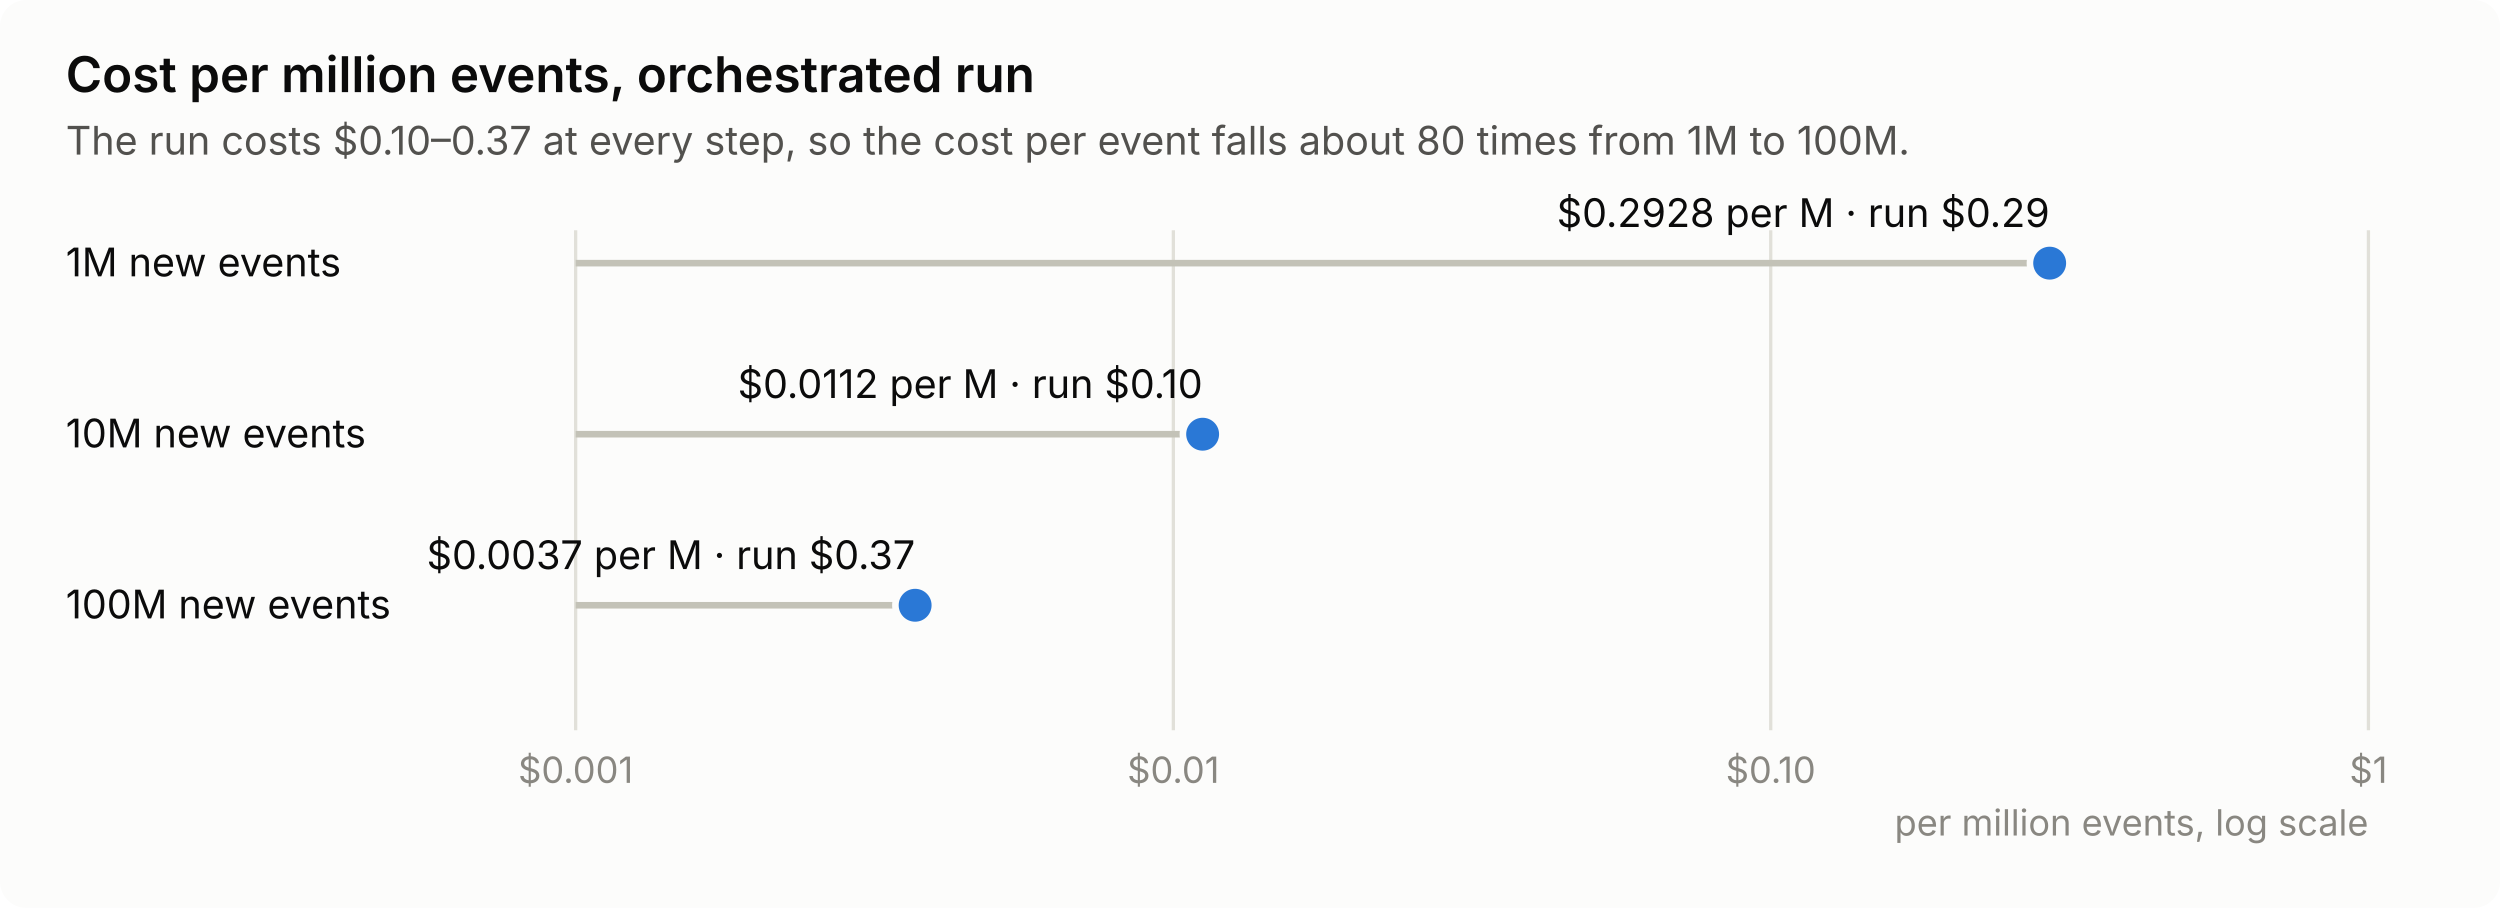
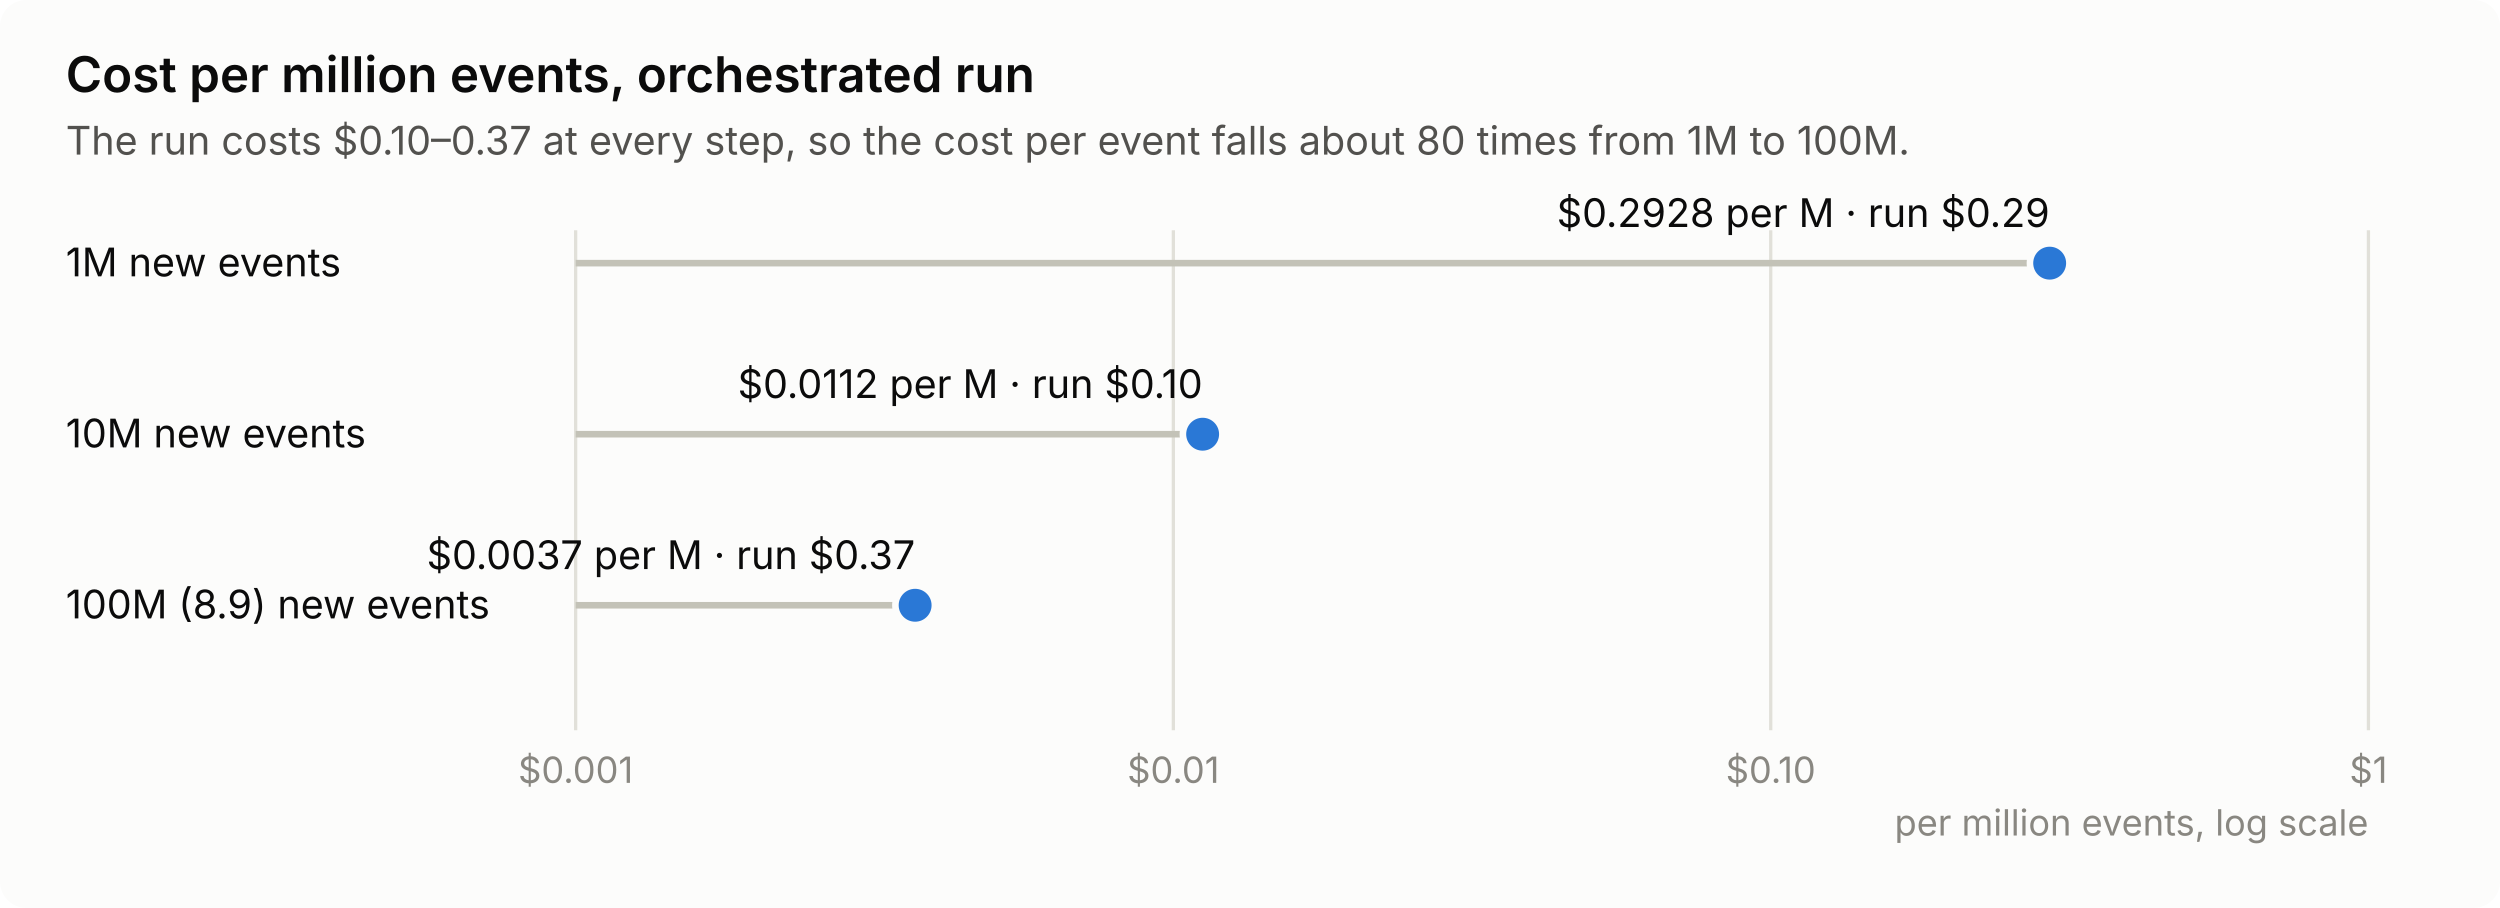
<svg xmlns="http://www.w3.org/2000/svg" width="760" height="276" viewBox="0 0 760 276" role="img" aria-label="Cost per million events, orchestrated run">
  <style>
  .surface { fill: #fcfcfb; }
  .ink { fill: #0b0b0b; }
  .ink2 { fill: #52514e; }
  .muted { fill: #898781; }
  .grid { stroke: #e1e0d9; }
  .axis { stroke: #c3c2b7; }
  .s1 { fill: #2a78d6; } .s2 { fill: #eb6834; } .s3 { fill: #1baf7a; } .s4 { fill: #eda100; }
  .gap { stroke: #fcfcfb; }
  @media (prefers-color-scheme: dark) {
    .surface { fill: #1a1a19; }
    .ink { fill: #f0efec; }
    .ink2 { fill: #c3c2b7; }
    .grid { stroke: #2c2c2a; }
    .axis { stroke: #383835; }
    .s1 { fill: #3987e5; } .s2 { fill: #d95926; } .s3 { fill: #199e70; } .s4 { fill: #c98500; }
    .gap { stroke: #1a1a19; }
  }
  text { font-family: system-ui, -apple-system, "Segoe UI", sans-serif; }
  .t { font-size: 15px; font-weight: 600; }
  .st { font-size: 12px; }
  .l { font-size: 12px; }
  .tick { font-size: 11px; font-variant-numeric: tabular-nums; }
</style>
  <rect class="surface" fill="#fcfcfb" width="760" height="276" rx="8" />
  <text class="t ink" fill="#0b0b0b" x="20" y="28">Cost per million events, orchestrated run</text>
  <text class="st ink2" fill="#52514e" x="20" y="47">The run costs $0.10–0.37 at every step, so the cost per event falls about 80 times from 1M to 100M.</text>
  <line class="grid" stroke="#e1e0d9" x1="175.0" y1="70" x2="175.0" y2="222" stroke-width="1" />
  <text class="tick muted" fill="#898781" x="175.0" y="238" text-anchor="middle">$0.001</text>
  <line class="grid" stroke="#e1e0d9" x1="356.7" y1="70" x2="356.7" y2="222" stroke-width="1" />
  <text class="tick muted" fill="#898781" x="356.7" y="238" text-anchor="middle">$0.01</text>
  <line class="grid" stroke="#e1e0d9" x1="538.3" y1="70" x2="538.3" y2="222" stroke-width="1" />
  <text class="tick muted" fill="#898781" x="538.3" y="238" text-anchor="middle">$0.10</text>
  <line class="grid" stroke="#e1e0d9" x1="720.0" y1="70" x2="720.0" y2="222" stroke-width="1" />
  <text class="tick muted" fill="#898781" x="720.0" y="238" text-anchor="middle">$1</text>
  <text class="tick muted" fill="#898781" x="720" y="254" text-anchor="end">per million events, log scale</text>
  <text class="l ink" fill="#0b0b0b" x="20" y="84">1M new events</text>
  <line class="axis" stroke="#c3c2b7" x1="175" y1="80" x2="623.1" y2="80" stroke-width="2" />
  <circle class="s1" fill="#2a78d6" cx="623.1" cy="80" r="6" />
  <circle cx="623.1" cy="80" r="6" fill="none" class="gap" stroke-width="2" />
  <text class="l ink" fill="#0b0b0b" x="623.1" y="69" text-anchor="end">$0.2928 per M · run $0.29</text>
  <text class="l ink" fill="#0b0b0b" x="20" y="136">10M new events</text>
  <line class="axis" stroke="#c3c2b7" x1="175" y1="132" x2="365.6" y2="132" stroke-width="2" />
  <circle class="s1" fill="#2a78d6" cx="365.6" cy="132" r="6" />
  <circle cx="365.6" cy="132" r="6" fill="none" class="gap" stroke-width="2" />
  <text class="l ink" fill="#0b0b0b" x="365.6" y="121" text-anchor="end">$0.0112 per M · run $0.10</text>
-   <text class="l ink" fill="#0b0b0b" x="20" y="188">100M new events</text>
+   <text class="l ink" fill="#0b0b0b" x="20" y="188">100M (8.9) new events</text>
  <line class="axis" stroke="#c3c2b7" x1="175" y1="184" x2="278.2" y2="184" stroke-width="2" />
  <circle class="s1" fill="#2a78d6" cx="278.2" cy="184" r="6" />
  <circle cx="278.2" cy="184" r="6" fill="none" class="gap" stroke-width="2" />
  <text class="l ink" fill="#0b0b0b" x="278.2" y="173" text-anchor="end">$0.0037 per M · run $0.37</text>
</svg>
